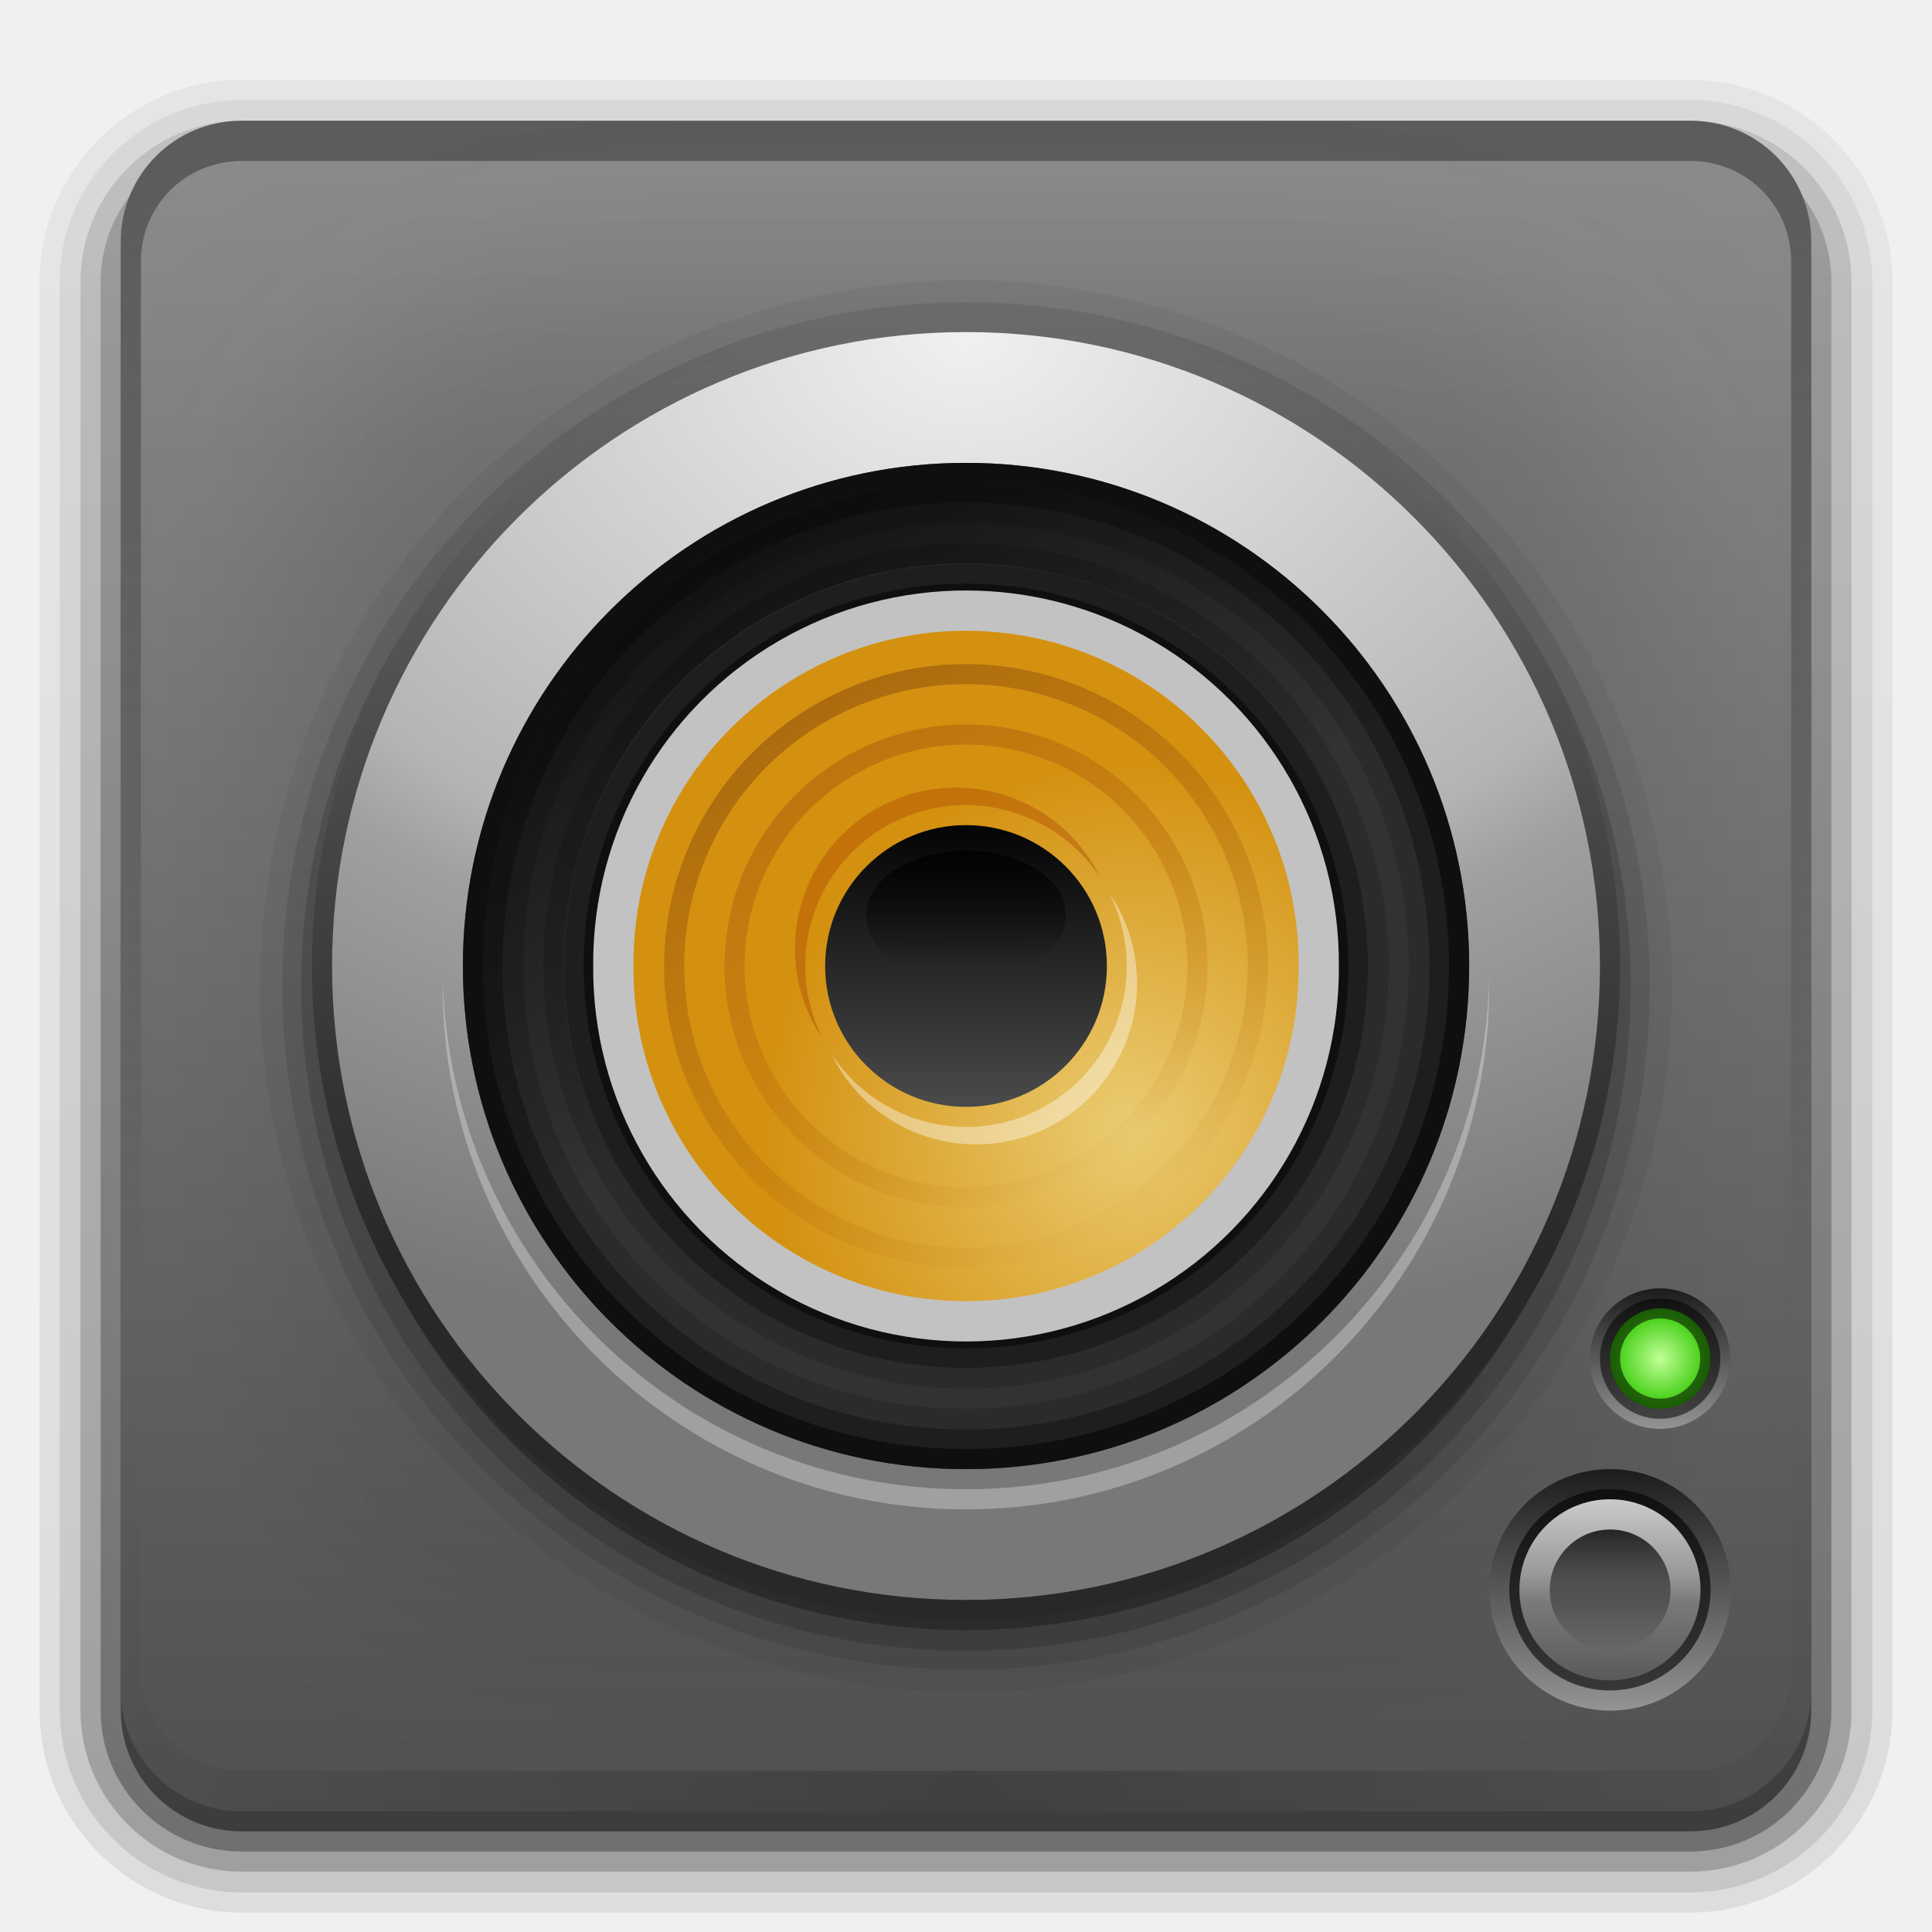
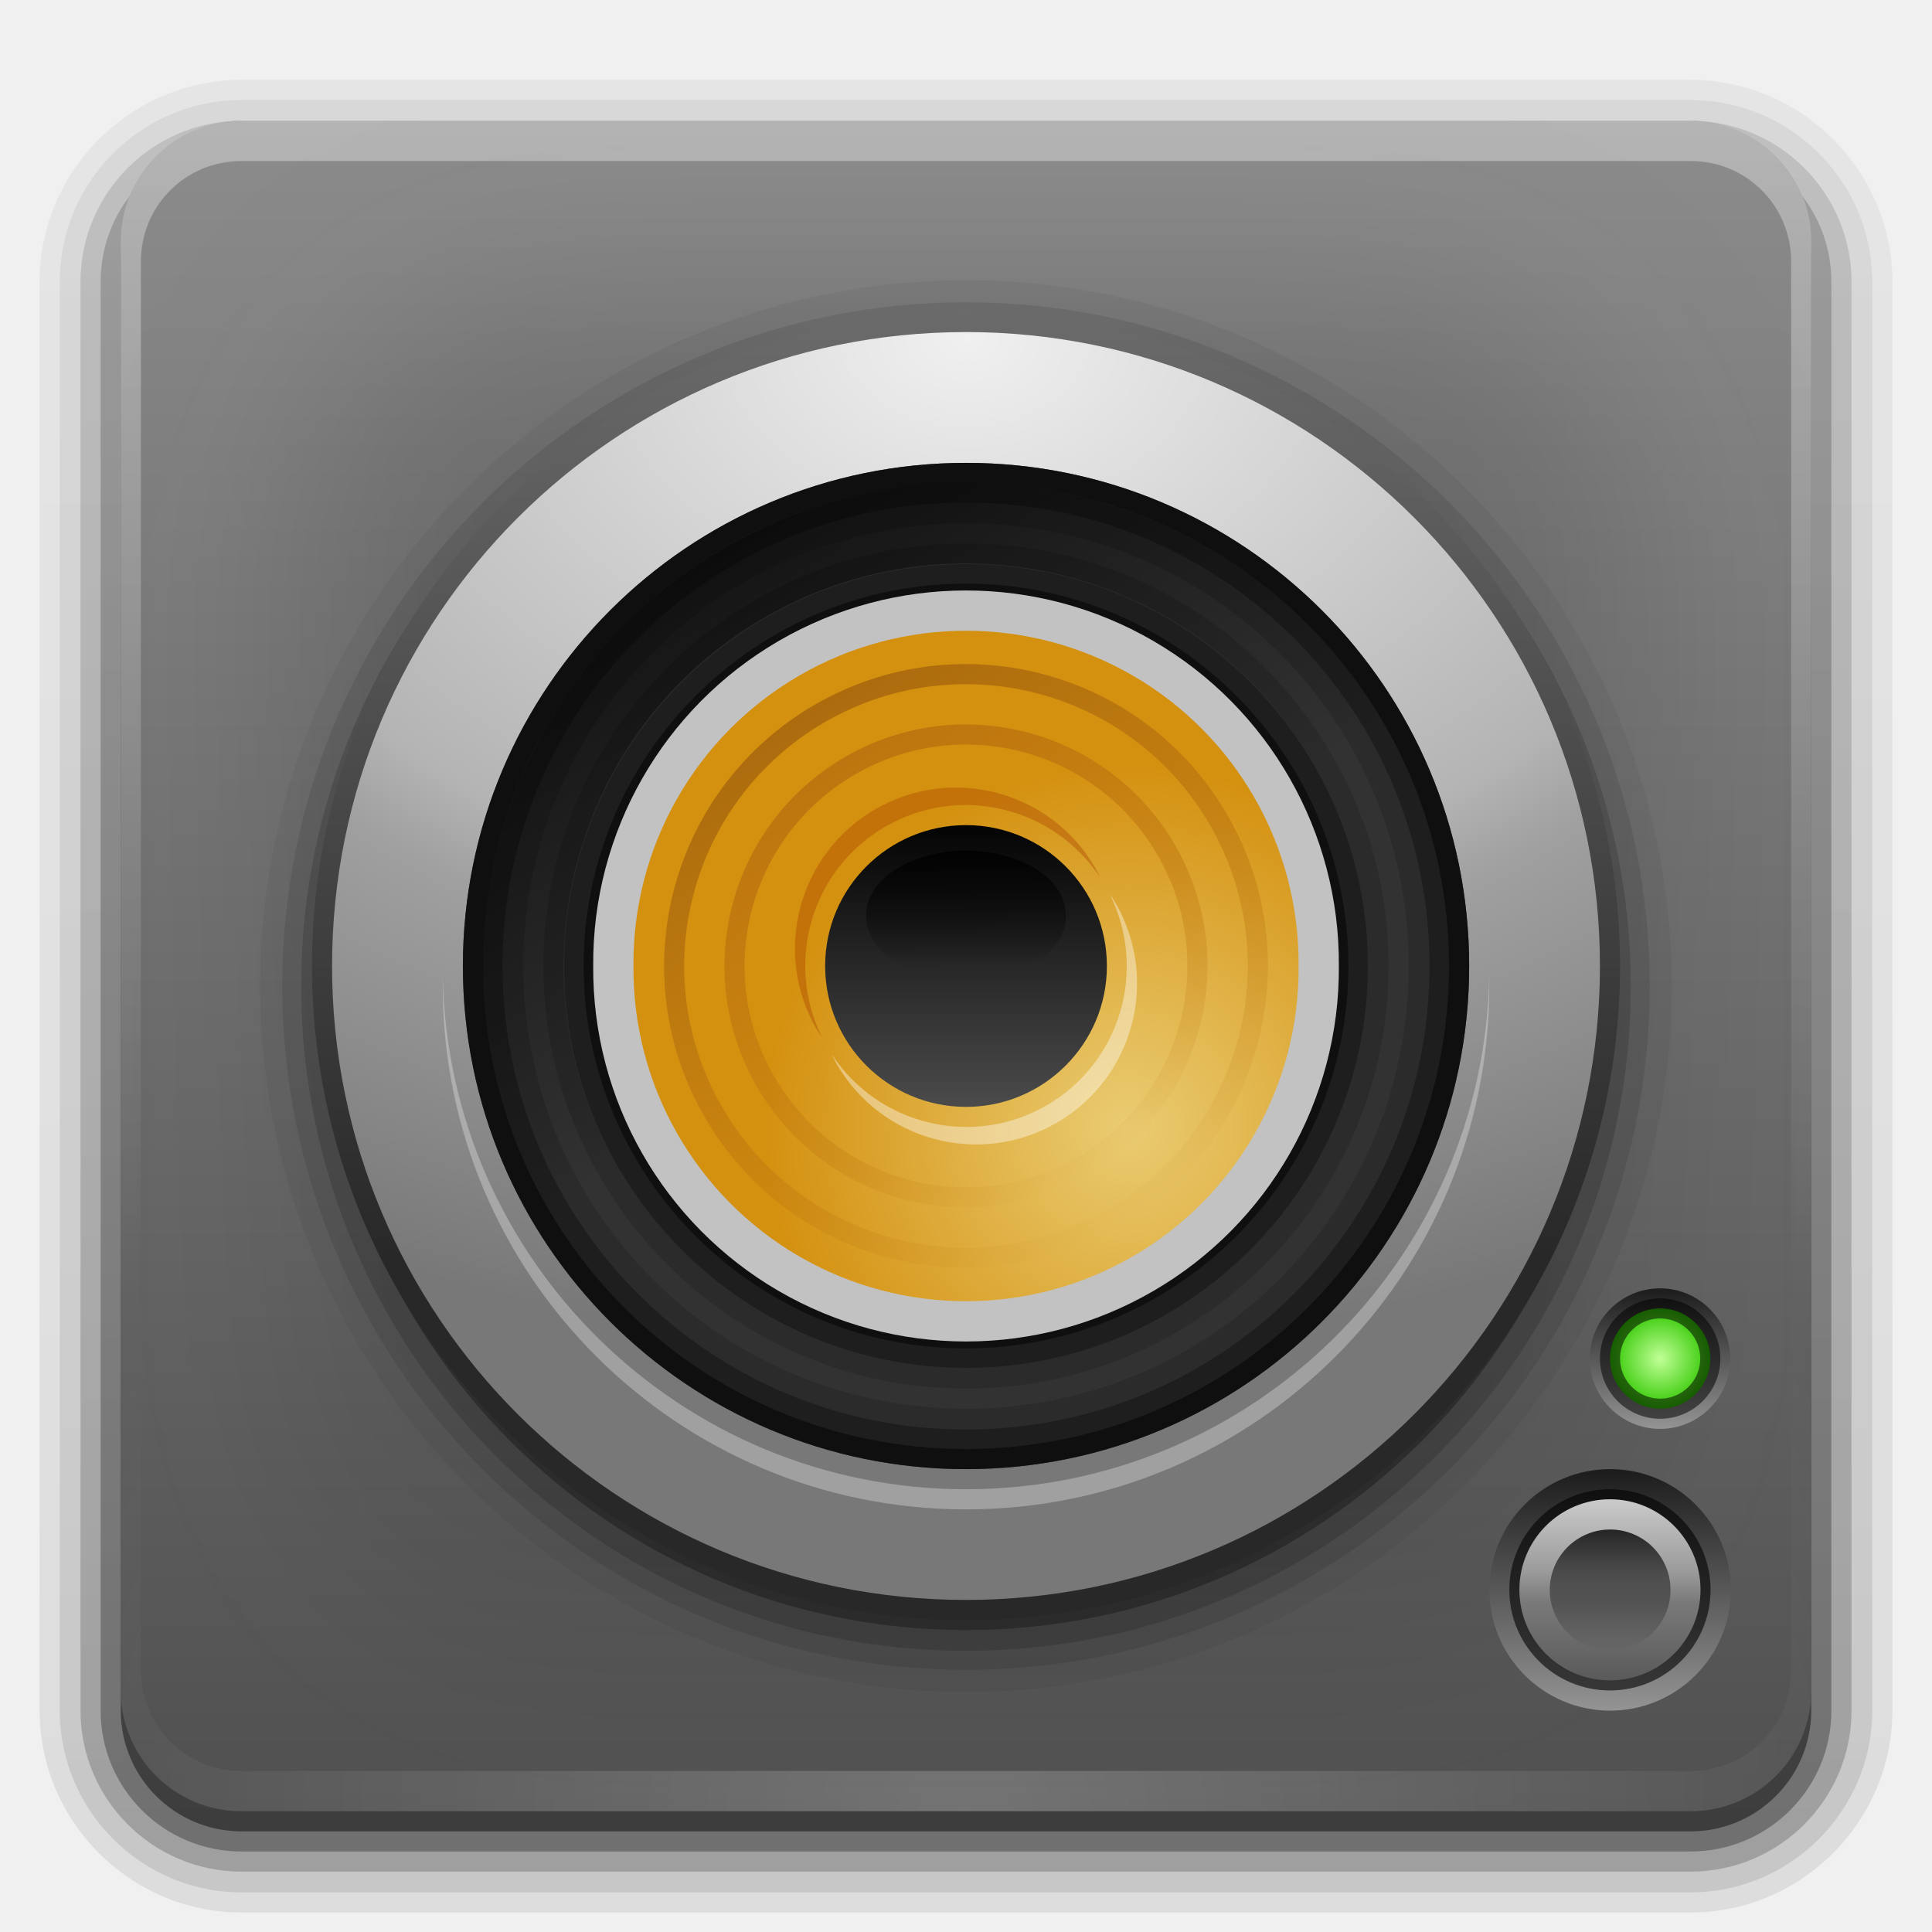
- <svg xmlns="http://www.w3.org/2000/svg" xmlns:xlink="http://www.w3.org/1999/xlink" height="96" width="96" version="1.1">
-   <defs>
+ <svg xmlns="http://www.w3.org/2000/svg" xmlns:xlink="http://www.w3.org/1999/xlink" height="96" width="96" version="1.1" id="svg10549">
+   <defs id="defs10477">
+     <linearGradient id="linearGradient11060" stop-color="#fff">
+       <stop offset="0" id="stop11056" style="stop-color:#ffffff;stop-opacity:1;" />
+       <stop stop-opacity="0" offset="1" id="stop11058" style="stop-color:#ffffff;stop-opacity:0;" />
+     </linearGradient>
    <linearGradient id="b" stop-color="#fff">
-       <stop offset="0" />
-       <stop stop-opacity="0" offset="1" />
+       <stop offset="0" id="stop10380" />
+       <stop stop-opacity="0" offset="1" id="stop10382" />
    </linearGradient>
    <clipPath id="d">
-       <rect rx="6" ry="6" height="84" width="84" y="6" x="6" fill="#fff" />
+       <rect rx="6" ry="6" height="84" width="84" y="6" x="6" fill="#fff" id="rect10385" />
    </clipPath>
-     <filter id="e" height="1.384" width="1.384" color-interpolation-filters="sRGB" y="-.192" x="-.192">
-       <feGaussianBlur stdDeviation="5.28" />
+     <filter id="e" height="1.392" width="1.392" color-interpolation-filters="sRGB" y="-0.196" x="-0.196">
+       <feGaussianBlur stdDeviation="5.28" id="feGaussianBlur10388" />
    </filter>
    <linearGradient id="f" stop-color="#fff" y2="138.66" gradientUnits="userSpaceOnUse" x2="48" y1="20.221" x1="48">
-       <stop offset="0" />
-       <stop stop-opacity="0" offset="1" />
+       <stop offset="0" id="stop10391" />
+       <stop stop-opacity="0" offset="1" id="stop10393" />
    </linearGradient>
    <linearGradient id="k" y2="48" gradientUnits="userSpaceOnUse" x2="63.652" y1="48" x1="32.348">
-       <stop stop-color="#bd750f" offset="0" />
-       <stop stop-color="#bd750f" stop-opacity="0" offset="1" />
+       <stop stop-color="#bd750f" offset="0" id="stop10396" />
+       <stop stop-color="#bd750f" stop-opacity="0" offset="1" id="stop10398" />
    </linearGradient>
    <linearGradient id="l" y2="48" gradientUnits="userSpaceOnUse" x2="63.517" y1="48" x1="32.483">
-       <stop stop-color="#ac6b0e" offset="0" />
-       <stop stop-color="#bd750f" stop-opacity="0" offset="1" />
+       <stop stop-color="#ac6b0e" offset="0" id="stop10401" />
+       <stop stop-color="#bd750f" stop-opacity="0" offset="1" id="stop10403" />
    </linearGradient>
    <linearGradient id="c">
-       <stop stop-color="#1c1c1c" offset="0" />
-       <stop stop-color="#949494" offset="1" />
+       <stop stop-color="#1c1c1c" offset="0" id="stop10406" />
+       <stop stop-color="#949494" offset="1" id="stop10408" />
    </linearGradient>
    <linearGradient id="a" y2="7.016" gradientUnits="userSpaceOnUse" x2="45.448" gradientTransform="matrix(1.0059 0 0 .99417 100 0)" y1="92.54" x1="45.448">
-       <stop offset="0" />
-       <stop stop-opacity=".588" offset="1" />
+       <stop offset="0" id="stop10411" />
+       <stop stop-opacity=".588" offset="1" id="stop10413" />
    </linearGradient>
    <linearGradient id="y" y2="6" xlink:href="#a" gradientUnits="userSpaceOnUse" x2="32.251" gradientTransform="translate(0,1)" y1="90" x1="32.251" />
    <radialGradient id="j" stop-color="#fff" gradientUnits="userSpaceOnUse" cy="90.172" cx="48" gradientTransform="matrix(1.1573 0 0 .99591 -7.551 .19713)" r="42">
-       <stop offset="0" />
-       <stop stop-opacity="0" offset="1" />
+       <stop offset="0" id="stop10417" style="stop-color:#ffffff;stop-opacity:1;" />
+       <stop stop-opacity="0" offset="1" id="stop10419" style="stop-color:#ffffff;stop-opacity:0;" />
    </radialGradient>
-     <linearGradient id="x" y2="63.893" xlink:href="#b" gradientUnits="userSpaceOnUse" x2="36.357" y1="6" x1="36.357" />
+     <linearGradient id="x" y2="63.893" xlink:href="#linearGradient11060" gradientUnits="userSpaceOnUse" x2="36.357" y1="6" x1="36.357" />
    <linearGradient id="w" y2="5.988" gradientUnits="userSpaceOnUse" x2="48" y1="90" x1="48">
-       <stop stop-color="#505050" offset="0" />
-       <stop stop-color="#8c8c8c" offset="1" />
+       <stop stop-color="#505050" offset="0" id="stop10423" />
+       <stop stop-color="#8c8c8c" offset="1" id="stop10425" />
    </linearGradient>
    <linearGradient id="v" y2="48" xlink:href="#b" gradientUnits="userSpaceOnUse" x2="48" gradientTransform="matrix(.5 .86603 -.86603 .5 65.569 -17.569)" y1="48" x1="24" />
    <radialGradient id="i" gradientUnits="userSpaceOnUse" cy="32.695" cx="71.418" gradientTransform="matrix(-4.7004e-8,1.4648,-2.0368,-6.5357e-8,114.59,-87.794)" r="34.449">
-       <stop stop-color="#f0f0f0" offset="0" />
-       <stop stop-color="#b4b4b4" offset=".564" />
-       <stop stop-color="#a0a0a0" offset=".642" />
-       <stop stop-color="#787878" offset="1" />
+       <stop stop-color="#f0f0f0" offset="0" id="stop10429" />
+       <stop stop-color="#b4b4b4" offset=".564" id="stop10431" />
+       <stop stop-color="#a0a0a0" offset=".642" id="stop10433" />
+       <stop stop-color="#787878" offset="1" id="stop10435" />
    </radialGradient>
    <linearGradient id="u" y2="80.731" gradientUnits="userSpaceOnUse" x2="74.863" gradientTransform="matrix(.95273 0 0 .95273 -20.042 -14.329)" y1="30.972" x1="74.863">
-       <stop stop-color="#6b6b6b" offset="0" />
-       <stop stop-color="#282828" offset="1" />
+       <stop stop-color="#6b6b6b" offset="0" id="stop10438" />
+       <stop stop-color="#282828" offset="1" id="stop10440" />
    </linearGradient>
    <linearGradient id="t" stop-color="#fff" y2="92.192" gradientUnits="userSpaceOnUse" x2="68.183" gradientTransform="matrix(.14772 0 0 .094815 37.45 39.295)" y1="31.233" x1="67.288">
-       <stop offset="0" />
-       <stop stop-opacity="0" offset="1" />
+       <stop offset="0" id="stop10443" />
+       <stop stop-opacity="0" offset="1" id="stop10445" />
    </linearGradient>
    <linearGradient id="s" y2="99.174" gradientUnits="userSpaceOnUse" x2="59.141" gradientTransform="matrix(.20841 0 0 .20841 33.116 34.366)" y1="31.833" x1="59.141">
-       <stop stop-color="#040404" offset="0" />
-       <stop stop-color="#4b4b4b" offset="1" />
+       <stop stop-color="#040404" offset="0" id="stop10448" />
+       <stop stop-color="#4b4b4b" offset="1" id="stop10450" />
    </linearGradient>
    <radialGradient id="h" gradientUnits="userSpaceOnUse" cy="80.753" cx="86.75" gradientTransform="matrix(.52178 0 0 .52178 10.735 13.864)" r="34.497">
-       <stop stop-color="#eacc72" offset="0" />
-       <stop stop-color="#d49110" offset="1" />
+       <stop stop-color="#eacc72" offset="0" id="stop10453" />
+       <stop stop-color="#d49110" offset="1" id="stop10455" />
    </radialGradient>
    <linearGradient id="r" y2="85.062" xlink:href="#b" gradientUnits="userSpaceOnUse" x2="20.179" gradientTransform="matrix(0,1.4359,-1.4297,0,201.62,53.026)" y1="85.062" x1="16" />
    <linearGradient id="q" y2="85.062" gradientUnits="userSpaceOnUse" x2="20.472" gradientTransform="matrix(0,-2.1538,-2.1447,0,262.43,117.96)" y1="85.062" x1="15.707">
-       <stop stop-color="#555" offset="0" />
-       <stop stop-color="#797979" offset=".44" />
-       <stop stop-color="#999" offset=".578" />
-       <stop stop-color="#d3d3d3" offset="1" />
+       <stop stop-color="#555" offset="0" id="stop10459" />
+       <stop stop-color="#797979" offset=".44" id="stop10461" />
+       <stop stop-color="#999" offset=".578" id="stop10463" />
+       <stop stop-color="#d3d3d3" offset="1" id="stop10465" />
    </linearGradient>
    <linearGradient id="p" y2="85.062" xlink:href="#c" gradientUnits="userSpaceOnUse" x2="20.179" gradientTransform="matrix(0,2.8718,-2.8596,0,323.25,27.05)" y1="85.062" x1="16" />
    <radialGradient id="g" gradientUnits="userSpaceOnUse" cy="85.062" cx="18.089" gradientTransform="matrix(1.1923 0 0 1.1923 60.923 -33.912)" r="2.089">
-       <stop stop-color="#c1ff97" offset="0" />
-       <stop stop-color="#30c700" offset="1" />
+       <stop stop-color="#c1ff97" offset="0" id="stop10469" />
+       <stop stop-color="#30c700" offset="1" id="stop10471" />
    </radialGradient>
    <linearGradient id="o" y2="85.062" xlink:href="#c" gradientUnits="userSpaceOnUse" x2="20.179" gradientTransform="matrix(0,1.6709,1.6638,0,-59.04,37.283)" y1="85.062" x1="16" />
    <linearGradient id="n" y2="6" xlink:href="#a" gradientUnits="userSpaceOnUse" x2="32.251" gradientTransform="matrix(1.0238 0 0 1.0119 -1.1429 .929)" y1="90" x1="32.251" />
    <linearGradient id="m" y2="90.239" xlink:href="#a" gradientUnits="userSpaceOnUse" x2="32.251" gradientTransform="matrix(1.0238,0,0,-1.0119,-1.1429,98.071)" y1="6.132" x1="32.251" />
  </defs>
-   <g fill="url(#m)">
-     <path opacity="0.08" d="m12 95.031c-5.511 0-10.031-4.52-10.031-10.031v-71c0-5.511 4.52-10.031 10.031-10.031h72c5.511 0 10.031 4.52 10.031 10.031v71c0 5.511-4.52 10.031-10.031 10.031h-72z" />
-     <path opacity=".1" d="m12 94.031c-4.972 0-9.031-4.06-9.031-9.031v-71c0-4.972 4.06-9.031 9.031-9.031h72c4.972 0 9.031 4.06 9.031 9.031v71c0 4.972-4.06 9.031-9.031 9.031h-72z" />
-     <path opacity=".2" d="m12 93c-4.409 0-8-3.591-8-8v-71c0-4.409 3.591-8 8-8h72c4.409 0 8 3.591 8 8v71c0 4.409-3.591 8-8 8h-72z" />
+   <g fill="url(#m)" id="g10485">
+     <path opacity="0.08" d="m12 95.031c-5.511 0-10.031-4.52-10.031-10.031v-71c0-5.511 4.52-10.031 10.031-10.031h72c5.511 0 10.031 4.52 10.031 10.031v71c0 5.511-4.52 10.031-10.031 10.031h-72z" id="path10479" />
+     <path opacity=".1" d="m12 94.031c-4.972 0-9.031-4.06-9.031-9.031v-71c0-4.972 4.06-9.031 9.031-9.031h72c4.972 0 9.031 4.06 9.031 9.031v71c0 4.972-4.06 9.031-9.031 9.031h-72z" id="path10481" />
+     <path opacity=".2" d="m12 93c-4.409 0-8-3.591-8-8v-71c0-4.409 3.591-8 8-8h72c4.409 0 8 3.591 8 8v71c0 4.409-3.591 8-8 8h-72z" id="path10483" />
  </g>
-   <rect opacity=".3" rx="7" ry="7" height="85" width="86" y="7" x="5" fill="url(#n)" />
-   <rect opacity=".45" rx="6" ry="6" height="84" width="84" y="7" x="6" fill="url(#y)" />
-   <rect rx="6" ry="6" height="84" width="84" y="6" x="6" fill="url(#w)" />
-   <path opacity=".35" d="m12 6c-3.324 0-6 2.676-6 6v72c0 0.335 0.041 0.651 0.094 0.969 0.049 0.296 0.097 0.597 0.188 0.875 0.01 0.03 0.021 0.064 0.031 0.094 0.099 0.288 0.235 0.547 0.375 0.812 0.145 0.274 0.316 0.536 0.5 0.781 0.184 0.246 0.374 0.473 0.594 0.688 0.44 0.428 0.943 0.815 1.5 1.094 0.279 0.14 0.573 0.247 0.875 0.344-0.256-0.1-0.487-0.236-0.719-0.375-0.007-0.004-0.024 0.004-0.031 0-0.032-0.019-0.062-0.042-0.094-0.062-0.12-0.077-0.231-0.164-0.344-0.25-0.106-0.081-0.213-0.161-0.313-0.25-0.178-0.162-0.347-0.346-0.5-0.531-0.107-0.131-0.218-0.266-0.312-0.407-0.025-0.038-0.038-0.086-0.063-0.125-0.065-0.103-0.13-0.204-0.187-0.312-0.101-0.195-0.206-0.416-0.281-0.625-0.008-0.022-0.024-0.041-0.031-0.063-0.032-0.092-0.036-0.187-0.062-0.281-0.03-0.107-0.07-0.203-0.094-0.313-0.073-0.341-0.125-0.698-0.125-1.062v-72c0-2.782 2.218-5 5-5h72c2.782 0 5 2.218 5 5v72c0 0.364-0.052 0.721-0.125 1.062-0.044 0.207-0.088 0.398-0.156 0.594-0.008 0.022-0.023 0.041-0.031 0.062-0.063 0.174-0.138 0.367-0.219 0.531-0.042 0.083-0.079 0.17-0.125 0.25-0.055 0.097-0.127 0.188-0.188 0.281-0.094 0.141-0.205 0.276-0.312 0.406-0.143 0.174-0.303 0.347-0.469 0.5-0.011 0.01-0.02 0.021-0.031 0.031-0.138 0.126-0.285 0.234-0.438 0.344-0.103 0.073-0.204 0.153-0.312 0.219-0.007 0.004-0.024-0.004-0.031 0-0.232 0.139-0.463 0.275-0.719 0.375 0.302-0.097 0.596-0.204 0.875-0.344 0.557-0.279 1.06-0.666 1.5-1.094 0.22-0.214 0.409-0.442 0.594-0.688s0.355-0.508 0.5-0.781c0.14-0.265 0.276-0.525 0.375-0.812 0.01-0.031 0.021-0.063 0.031-0.094 0.09-0.278 0.139-0.579 0.188-0.875 0.053-0.318 0.094-0.634 0.094-0.969v-72c0-3.324-2.676-6-6-6h-72z" fill="url(#x)" />
-   <path opacity=".2" d="m12 90c-3.324 0-6-2.676-6-6v-72c0-0.335 0.041-0.651 0.094-0.969 0.049-0.296 0.097-0.597 0.188-0.875 0.01-0.03 0.021-0.063 0.031-0.094 0.099-0.287 0.235-0.547 0.375-0.812 0.145-0.274 0.316-0.536 0.5-0.781 0.184-0.246 0.374-0.473 0.594-0.688 0.44-0.428 0.943-0.815 1.5-1.094 0.279-0.14 0.574-0.247 0.875-0.344-0.256 0.1-0.486 0.236-0.719 0.375-0.007 0.004-0.024-0.004-0.031 0-0.032 0.019-0.062 0.043-0.094 0.062-0.12 0.077-0.231 0.164-0.344 0.25-0.106 0.081-0.213 0.161-0.312 0.25-0.178 0.161-0.347 0.345-0.5 0.531-0.107 0.13-0.218 0.265-0.312 0.406-0.025 0.038-0.038 0.086-0.063 0.125-0.065 0.103-0.13 0.204-0.187 0.312-0.101 0.195-0.206 0.416-0.281 0.625-0.008 0.022-0.024 0.041-0.031 0.063-0.032 0.092-0.036 0.187-0.062 0.281-0.03 0.107-0.07 0.203-0.094 0.312-0.073 0.342-0.125 0.699-0.125 1.062v72c0 2.782 2.218 5 5 5h72c2.782 0 5-2.218 5-5v-72c0-0.364-0.052-0.721-0.125-1.062-0.044-0.207-0.088-0.398-0.156-0.594-0.008-0.022-0.024-0.041-0.031-0.063-0.063-0.174-0.139-0.367-0.219-0.531-0.042-0.083-0.079-0.17-0.125-0.25-0.055-0.097-0.127-0.188-0.188-0.281-0.094-0.141-0.205-0.276-0.312-0.406-0.143-0.174-0.303-0.347-0.469-0.5-0.011-0.01-0.02-0.021-0.031-0.031-0.139-0.126-0.285-0.234-0.438-0.344-0.102-0.073-0.204-0.153-0.312-0.219-0.007-0.004-0.024 0.004-0.031 0-0.232-0.139-0.463-0.275-0.719-0.375 0.302 0.097 0.596 0.204 0.875 0.344 0.557 0.279 1.06 0.666 1.5 1.094 0.22 0.214 0.409 0.442 0.594 0.688s0.355 0.508 0.5 0.781c0.14 0.265 0.276 0.525 0.375 0.812 0.01 0.031 0.021 0.063 0.031 0.094 0.09 0.278 0.139 0.579 0.188 0.875 0.053 0.318 0.094 0.634 0.094 0.969v72c0 3.324-2.676 6-6 6h-72z" fill="url(#j)" />
-   <rect opacity=".15" clip-path="url(#d)" rx="12" ry="12" height="66" filter="url(#e)" width="66" stroke="#fff" stroke-linecap="round" y="15" x="15" stroke-width=".5" fill="url(#f)" />
-   <path opacity=".05" d="m47.999 13.924c-19.335 0-35.074 15.738-35.074 35.074 0 19.335 15.738 35.074 35.074 35.074 19.335 0 35.074-15.738 35.074-35.074 0-19.335-15.738-35.074-35.074-35.074z" />
-   <path opacity=".1" d="m47.999 15.021c-18.748 0-33.976 15.228-33.976 33.976s15.228 33.976 33.976 33.976 33.976-15.228 33.976-33.976-15.228-33.976-33.976-33.976z" />
-   <path opacity=".15" d="m47.999 15.962c-18.235 0-33.034 14.8-33.034 33.034 0 18.235 14.8 33.034 33.034 33.034 18.235 0 33.034-14.8 33.034-33.034 0-18.235-14.8-33.034-33.034-33.034z" />
-   <path opacity=".3" d="m79.996 48.998a31.998 31.998 0 0 1 -63.997 0 31.998 31.998 0 1 1 63.997 0z" />
-   <g fill-rule="evenodd">
-     <path stroke-linejoin="round" d="m48 16c-17.673 0-32 14.327-32 32s14.327 32 32 32 32-14.327 32-32-14.327-32-32-32zm0 8c13.255 0 24 10.745 24 24s-10.745 24-24 24-24-10.745-24-24 10.745-24 24-24z" stroke="url(#u)" fill="url(#i)" />
-     <path fill="#323232" d="m73.003 48a25 25 0 1 1 -50 0 25 25 0 1 1 50 0z" />
-     <path opacity=".6" d="m68.785 36c-6.628-11.479-21.306-15.412-32.785-8.785-11.479 6.628-15.412 21.306-8.785 32.785 6.628 11.479 21.306 15.412 32.785 8.785 11.479-6.628 15.412-21.306 8.785-32.785zm-3.464 2c5.522 9.566 2.245 21.798-7.321 27.321-9.566 5.522-21.798 2.245-27.321-7.321-5.522-9.566-2.245-21.798 7.321-27.321 9.566-5.522 21.798-2.245 27.321 7.321z" fill="url(#v)" />
-     <path opacity=".15" d="m48 23c-13.807 0-25 11.193-25 25s11.193 25 25 25 25-11.193 25-25-11.193-25-25-25zm0 3c12.179 0 22 9.821 22 22s-9.821 22-22 22-22-9.821-22-22 9.821-22 22-22zm0 1c-11.57 0-21 9.43-21 21s9.43 21 21 21 21-9.43 21-21-9.43-21-21-21zm0 3c9.941 0 18 8.059 18 18s-8.059 18-18 18-18-8.059-18-18 8.059-18 18-18z" />
-     <path opacity=".3" d="m48 23c-13.807 0-25 11.193-25 25s11.193 25 25 25 25-11.193 25-25-11.193-25-25-25zm0 1.969c12.738 0 23.031 10.293 23.031 23.031s-10.293 23.031-23.031 23.031-23.031-10.293-23.031-23.031 10.293-23.031 23.031-23.031zm0 3.062c-11.01 0-19.969 8.958-19.969 19.969 0 11.01 8.958 19.969 19.969 19.969 11.01 0 19.969-8.958 19.969-19.969 0-11.01-8.958-19.969-19.969-19.969zm0 1.968c9.941 0 18 8.059 18 18s-8.059 18-18 18-18-8.059-18-18 8.059-18 18-18z" />
-     <path opacity=".5" d="m48 23c-13.807 0-25 11.193-25 25s11.193 25 25 25 25-11.193 25-25-11.193-25-25-25zm0 1c13.273 0 24 10.727 24 24s-10.727 24-24 24-24-10.727-24-24 10.727-24 24-24zm0 5c-10.476 0-19 8.524-19 19s8.524 19 19 19 19-8.524 19-19-8.524-19-19-19zm0 1c9.941 0 18 8.059 18 18s-8.059 18-18 18-18-8.059-18-18 8.059-18 18-18z" />
-     <path stroke-linejoin="round" d="m65.527 47.999a17.526 17.526 0 1 1 -35.051 0 17.526 17.526 0 1 1 35.051 0z" stroke="#c2c2c2" stroke-width="2" fill="url(#h)" />
-     <path fill="url(#s)" d="m55.001 48a7 7 0 1 1 -14 0 7 7 0 1 1 14 0z" />
-     <path opacity=".8" d="m52.962 45.498a4.962 3.185 0 1 1 -9.923 0 4.962 3.185 0 1 1 9.923 0z" fill="url(#t)" />
-     <path opacity=".3" d="m22 48.5c-0.003 0.166 0 0.333 0 0.5 0 14.359 11.641 26 26 26s26-11.641 26-26c0-0.167 0.003-0.334 0-0.5-0.266 14.129-11.807 25.5-26 25.5s-25.734-11.371-26-25.5z" fill="#fff" />
+   <rect opacity=".3" rx="7" ry="7" height="85" width="86" y="7" x="5" fill="url(#n)" id="rect10487" />
+   <rect opacity="0.45" rx="6" ry="6" height="84" width="84" y="7" x="6" fill="url(#y)" id="rect10489" style="display:inline" />
+   <rect rx="6" ry="6" height="84" width="84" y="6" x="6" fill="url(#w)" id="rect10491" />
+   <path opacity=".35" d="m12 6c-3.324 0-6 2.676-6 6v72c0 0.335 0.041 0.651 0.094 0.969 0.049 0.296 0.097 0.597 0.188 0.875 0.01 0.03 0.021 0.064 0.031 0.094 0.099 0.288 0.235 0.547 0.375 0.812 0.145 0.274 0.316 0.536 0.5 0.781 0.184 0.246 0.374 0.473 0.594 0.688 0.44 0.428 0.943 0.815 1.5 1.094 0.279 0.14 0.573 0.247 0.875 0.344-0.256-0.1-0.487-0.236-0.719-0.375-0.007-0.004-0.024 0.004-0.031 0-0.032-0.019-0.062-0.042-0.094-0.062-0.12-0.077-0.231-0.164-0.344-0.25-0.106-0.081-0.213-0.161-0.313-0.25-0.178-0.162-0.347-0.346-0.5-0.531-0.107-0.131-0.218-0.266-0.312-0.407-0.025-0.038-0.038-0.086-0.063-0.125-0.065-0.103-0.13-0.204-0.187-0.312-0.101-0.195-0.206-0.416-0.281-0.625-0.008-0.022-0.024-0.041-0.031-0.063-0.032-0.092-0.036-0.187-0.062-0.281-0.03-0.107-0.07-0.203-0.094-0.313-0.073-0.341-0.125-0.698-0.125-1.062v-72c0-2.782 2.218-5 5-5h72c2.782 0 5 2.218 5 5v72c0 0.364-0.052 0.721-0.125 1.062-0.044 0.207-0.088 0.398-0.156 0.594-0.008 0.022-0.023 0.041-0.031 0.062-0.063 0.174-0.138 0.367-0.219 0.531-0.042 0.083-0.079 0.17-0.125 0.25-0.055 0.097-0.127 0.188-0.188 0.281-0.094 0.141-0.205 0.276-0.312 0.406-0.143 0.174-0.303 0.347-0.469 0.5-0.011 0.01-0.02 0.021-0.031 0.031-0.138 0.126-0.285 0.234-0.438 0.344-0.103 0.073-0.204 0.153-0.312 0.219-0.007 0.004-0.024-0.004-0.031 0-0.232 0.139-0.463 0.275-0.719 0.375 0.302-0.097 0.596-0.204 0.875-0.344 0.557-0.279 1.06-0.666 1.5-1.094 0.22-0.214 0.409-0.442 0.594-0.688s0.355-0.508 0.5-0.781c0.14-0.265 0.276-0.525 0.375-0.812 0.01-0.031 0.021-0.063 0.031-0.094 0.09-0.278 0.139-0.579 0.188-0.875 0.053-0.318 0.094-0.634 0.094-0.969v-72c0-3.324-2.676-6-6-6h-72z" fill="url(#x)" id="path10493" />
+   <path opacity=".2" d="m12 90c-3.324 0-6-2.676-6-6v-72c0-0.335 0.041-0.651 0.094-0.969 0.049-0.296 0.097-0.597 0.188-0.875 0.01-0.03 0.021-0.063 0.031-0.094 0.099-0.287 0.235-0.547 0.375-0.812 0.145-0.274 0.316-0.536 0.5-0.781 0.184-0.246 0.374-0.473 0.594-0.688 0.44-0.428 0.943-0.815 1.5-1.094 0.279-0.14 0.574-0.247 0.875-0.344-0.256 0.1-0.486 0.236-0.719 0.375-0.007 0.004-0.024-0.004-0.031 0-0.032 0.019-0.062 0.043-0.094 0.062-0.12 0.077-0.231 0.164-0.344 0.25-0.106 0.081-0.213 0.161-0.312 0.25-0.178 0.161-0.347 0.345-0.5 0.531-0.107 0.13-0.218 0.265-0.312 0.406-0.025 0.038-0.038 0.086-0.063 0.125-0.065 0.103-0.13 0.204-0.187 0.312-0.101 0.195-0.206 0.416-0.281 0.625-0.008 0.022-0.024 0.041-0.031 0.063-0.032 0.092-0.036 0.187-0.062 0.281-0.03 0.107-0.07 0.203-0.094 0.312-0.073 0.342-0.125 0.699-0.125 1.062v72c0 2.782 2.218 5 5 5h72c2.782 0 5-2.218 5-5v-72c0-0.364-0.052-0.721-0.125-1.062-0.044-0.207-0.088-0.398-0.156-0.594-0.008-0.022-0.024-0.041-0.031-0.063-0.063-0.174-0.139-0.367-0.219-0.531-0.042-0.083-0.079-0.17-0.125-0.25-0.055-0.097-0.127-0.188-0.188-0.281-0.094-0.141-0.205-0.276-0.312-0.406-0.143-0.174-0.303-0.347-0.469-0.5-0.011-0.01-0.02-0.021-0.031-0.031-0.139-0.126-0.285-0.234-0.438-0.344-0.102-0.073-0.204-0.153-0.312-0.219-0.007-0.004-0.024 0.004-0.031 0-0.232-0.139-0.463-0.275-0.719-0.375 0.302 0.097 0.596 0.204 0.875 0.344 0.557 0.279 1.06 0.666 1.5 1.094 0.22 0.214 0.409 0.442 0.594 0.688s0.355 0.508 0.5 0.781c0.14 0.265 0.276 0.525 0.375 0.812 0.01 0.031 0.021 0.063 0.031 0.094 0.09 0.278 0.139 0.579 0.188 0.875 0.053 0.318 0.094 0.634 0.094 0.969v72c0 3.324-2.676 6-6 6h-72z" fill="url(#j)" id="path10495" />
+   <rect opacity=".15" clip-path="url(#d)" rx="12" ry="12" height="66" filter="url(#e)" width="66" stroke="#fff" stroke-linecap="round" y="15" x="15" stroke-width=".5" fill="url(#f)" id="rect10497" />
+   <path opacity=".05" d="m47.999 13.924c-19.335 0-35.074 15.738-35.074 35.074 0 19.335 15.738 35.074 35.074 35.074 19.335 0 35.074-15.738 35.074-35.074 0-19.335-15.738-35.074-35.074-35.074z" id="path10499" />
+   <path opacity=".1" d="m47.999 15.021c-18.748 0-33.976 15.228-33.976 33.976s15.228 33.976 33.976 33.976 33.976-15.228 33.976-33.976-15.228-33.976-33.976-33.976z" id="path10501" />
+   <path opacity=".15" d="m47.999 15.962c-18.235 0-33.034 14.8-33.034 33.034 0 18.235 14.8 33.034 33.034 33.034 18.235 0 33.034-14.8 33.034-33.034 0-18.235-14.8-33.034-33.034-33.034z" id="path10503" />
+   <path opacity=".3" d="m79.996 48.998a31.998 31.998 0 0 1 -63.997 0 31.998 31.998 0 1 1 63.997 0z" id="path10505" />
+   <g fill-rule="evenodd" id="g10527">
+     <path stroke-linejoin="round" d="m48 16c-17.673 0-32 14.327-32 32s14.327 32 32 32 32-14.327 32-32-14.327-32-32-32zm0 8c13.255 0 24 10.745 24 24s-10.745 24-24 24-24-10.745-24-24 10.745-24 24-24z" stroke="url(#u)" fill="url(#i)" id="path10507" />
+     <path fill="#323232" d="m73.003 48a25 25 0 1 1 -50 0 25 25 0 1 1 50 0z" id="path10509" />
+     <path opacity=".6" d="m68.785 36c-6.628-11.479-21.306-15.412-32.785-8.785-11.479 6.628-15.412 21.306-8.785 32.785 6.628 11.479 21.306 15.412 32.785 8.785 11.479-6.628 15.412-21.306 8.785-32.785zm-3.464 2c5.522 9.566 2.245 21.798-7.321 27.321-9.566 5.522-21.798 2.245-27.321-7.321-5.522-9.566-2.245-21.798 7.321-27.321 9.566-5.522 21.798-2.245 27.321 7.321z" fill="url(#v)" id="path10511" />
+     <path opacity=".15" d="m48 23c-13.807 0-25 11.193-25 25s11.193 25 25 25 25-11.193 25-25-11.193-25-25-25zm0 3c12.179 0 22 9.821 22 22s-9.821 22-22 22-22-9.821-22-22 9.821-22 22-22zm0 1c-11.57 0-21 9.43-21 21s9.43 21 21 21 21-9.43 21-21-9.43-21-21-21zm0 3c9.941 0 18 8.059 18 18s-8.059 18-18 18-18-8.059-18-18 8.059-18 18-18z" id="path10513" />
+     <path opacity=".3" d="m48 23c-13.807 0-25 11.193-25 25s11.193 25 25 25 25-11.193 25-25-11.193-25-25-25zm0 1.969c12.738 0 23.031 10.293 23.031 23.031s-10.293 23.031-23.031 23.031-23.031-10.293-23.031-23.031 10.293-23.031 23.031-23.031zm0 3.062c-11.01 0-19.969 8.958-19.969 19.969 0 11.01 8.958 19.969 19.969 19.969 11.01 0 19.969-8.958 19.969-19.969 0-11.01-8.958-19.969-19.969-19.969zm0 1.968c9.941 0 18 8.059 18 18s-8.059 18-18 18-18-8.059-18-18 8.059-18 18-18z" id="path10515" />
+     <path opacity=".5" d="m48 23c-13.807 0-25 11.193-25 25s11.193 25 25 25 25-11.193 25-25-11.193-25-25-25zm0 1c13.273 0 24 10.727 24 24s-10.727 24-24 24-24-10.727-24-24 10.727-24 24-24zm0 5c-10.476 0-19 8.524-19 19s8.524 19 19 19 19-8.524 19-19-8.524-19-19-19zm0 1c9.941 0 18 8.059 18 18s-8.059 18-18 18-18-8.059-18-18 8.059-18 18-18z" id="path10517" />
+     <path stroke-linejoin="round" d="m65.527 47.999a17.526 17.526 0 1 1 -35.051 0 17.526 17.526 0 1 1 35.051 0z" stroke="#c2c2c2" stroke-width="2" fill="url(#h)" id="path10519" />
+     <path fill="url(#s)" d="m55.001 48a7 7 0 1 1 -14 0 7 7 0 1 1 14 0z" id="path10521" />
+     <path opacity=".8" d="m52.962 45.498a4.962 3.185 0 1 1 -9.923 0 4.962 3.185 0 1 1 9.923 0z" fill="url(#t)" id="path10523" />
+     <path opacity=".3" d="m22 48.5c-0.003 0.166 0 0.333 0 0.5 0 14.359 11.641 26 26 26s26-11.641 26-26c0-0.167 0.003-0.334 0-0.5-0.266 14.129-11.807 25.5-26 25.5s-25.734-11.371-26-25.5z" fill="#fff" id="path10525" />
  </g>
-   <path d="m63 48a15 15 0 1 1 -30 0 15 15 0 1 1 30 0z" transform="matrix(.48333 .83716 -.83716 .48333 64.984 -15.384)" stroke-dashoffset="8.6" stroke="url(#l)" stroke-linecap="round" stroke-width="1.034" fill="none" />
-   <path d="m63 48a15 15 0 1 1 -30 0 15 15 0 1 1 30 0z" transform="matrix(.38333 .66395 -.66395 .38333 61.47 -2.2697)" stroke-dashoffset="8.6" stroke="url(#k)" stroke-linecap="round" stroke-width="1.304" fill="none" />
-   <path opacity=".4" d="m41.349 52.417c0.075 0.15 0.138 0.301 0.223 0.449 2.209 3.826 7.102 5.137 10.928 2.928 3.826-2.209 5.137-7.102 2.928-10.928-0.085-0.147-0.184-0.278-0.277-0.417 1.865 3.753 0.528 8.355-3.151 10.48-3.679 2.124-8.334 0.981-10.651-2.511z" fill-rule="evenodd" fill="#fff" />
-   <path opacity=".4" d="m54.651 43.583c-0.075-0.151-0.138-0.302-0.223-0.449-2.209-3.826-7.102-5.137-10.928-2.928-3.826 2.209-5.137 7.102-2.928 10.928 0.085 0.147 0.184 0.278 0.277 0.417-1.865-3.752-0.528-8.355 3.151-10.479 3.679-2.124 8.334-0.981 10.651 2.511z" fill-rule="evenodd" fill="#a40" />
-   <path d="m80.007 85a6 6 0 1 1 0 -12 6 6 0 1 1 0 12z" fill="url(#p)" />
-   <path opacity=".6" d="m79.997 73.998a5 5 0 1 0 0 10 5 5 0 1 0 0 -10z" />
-   <path d="m79.998 74.498a4.5 4.5 0 1 0 0 9 4.5 4.5 0 1 0 0 -9z" fill="url(#q)" />
-   <path opacity=".8" d="m80.007 82.001a3 3 0 1 1 0 -6 3 3 0 1 1 0 6z" fill="url(#r)" />
-   <path d="m82.486 71a3.491 3.491 0 1 0 0 -6.982 3.491 3.491 0 1 0 0 6.982z" fill="url(#o)" />
-   <path d="m84.983 67.506a2.491 2.491 0 1 1 -4.982 0 2.491 2.491 0 1 1 4.982 0z" stroke-opacity="0.53" stroke="#000" stroke-linecap="square" fill="url(#g)" />
+   <path d="m63 48a15 15 0 1 1 -30 0 15 15 0 1 1 30 0z" transform="matrix(.48333 .83716 -.83716 .48333 64.984 -15.384)" stroke-dashoffset="8.6" stroke="url(#l)" stroke-linecap="round" stroke-width="1.034" fill="none" id="path10529" />
+   <path d="m63 48a15 15 0 1 1 -30 0 15 15 0 1 1 30 0z" transform="matrix(.38333 .66395 -.66395 .38333 61.47 -2.2697)" stroke-dashoffset="8.6" stroke="url(#k)" stroke-linecap="round" stroke-width="1.304" fill="none" id="path10531" />
+   <path opacity=".4" d="m41.349 52.417c0.075 0.15 0.138 0.301 0.223 0.449 2.209 3.826 7.102 5.137 10.928 2.928 3.826-2.209 5.137-7.102 2.928-10.928-0.085-0.147-0.184-0.278-0.277-0.417 1.865 3.753 0.528 8.355-3.151 10.48-3.679 2.124-8.334 0.981-10.651-2.511z" fill-rule="evenodd" fill="#fff" id="path10533" />
+   <path opacity=".4" d="m54.651 43.583c-0.075-0.151-0.138-0.302-0.223-0.449-2.209-3.826-7.102-5.137-10.928-2.928-3.826 2.209-5.137 7.102-2.928 10.928 0.085 0.147 0.184 0.278 0.277 0.417-1.865-3.752-0.528-8.355 3.151-10.479 3.679-2.124 8.334-0.981 10.651 2.511z" fill-rule="evenodd" fill="#a40" id="path10535" />
+   <path d="m80.007 85a6 6 0 1 1 0 -12 6 6 0 1 1 0 12z" fill="url(#p)" id="path10537" />
+   <path opacity=".6" d="m79.997 73.998a5 5 0 1 0 0 10 5 5 0 1 0 0 -10z" id="path10539" />
+   <path d="m79.998 74.498a4.5 4.5 0 1 0 0 9 4.5 4.5 0 1 0 0 -9z" fill="url(#q)" id="path10541" />
+   <path opacity=".8" d="m80.007 82.001a3 3 0 1 1 0 -6 3 3 0 1 1 0 6z" fill="url(#r)" id="path10543" />
+   <path d="m82.486 71a3.491 3.491 0 1 0 0 -6.982 3.491 3.491 0 1 0 0 6.982z" fill="url(#o)" id="path10545" />
+   <path d="m84.983 67.506a2.491 2.491 0 1 1 -4.982 0 2.491 2.491 0 1 1 4.982 0z" stroke-opacity="0.53" stroke="#000" stroke-linecap="square" fill="url(#g)" id="path10547" />
</svg>
